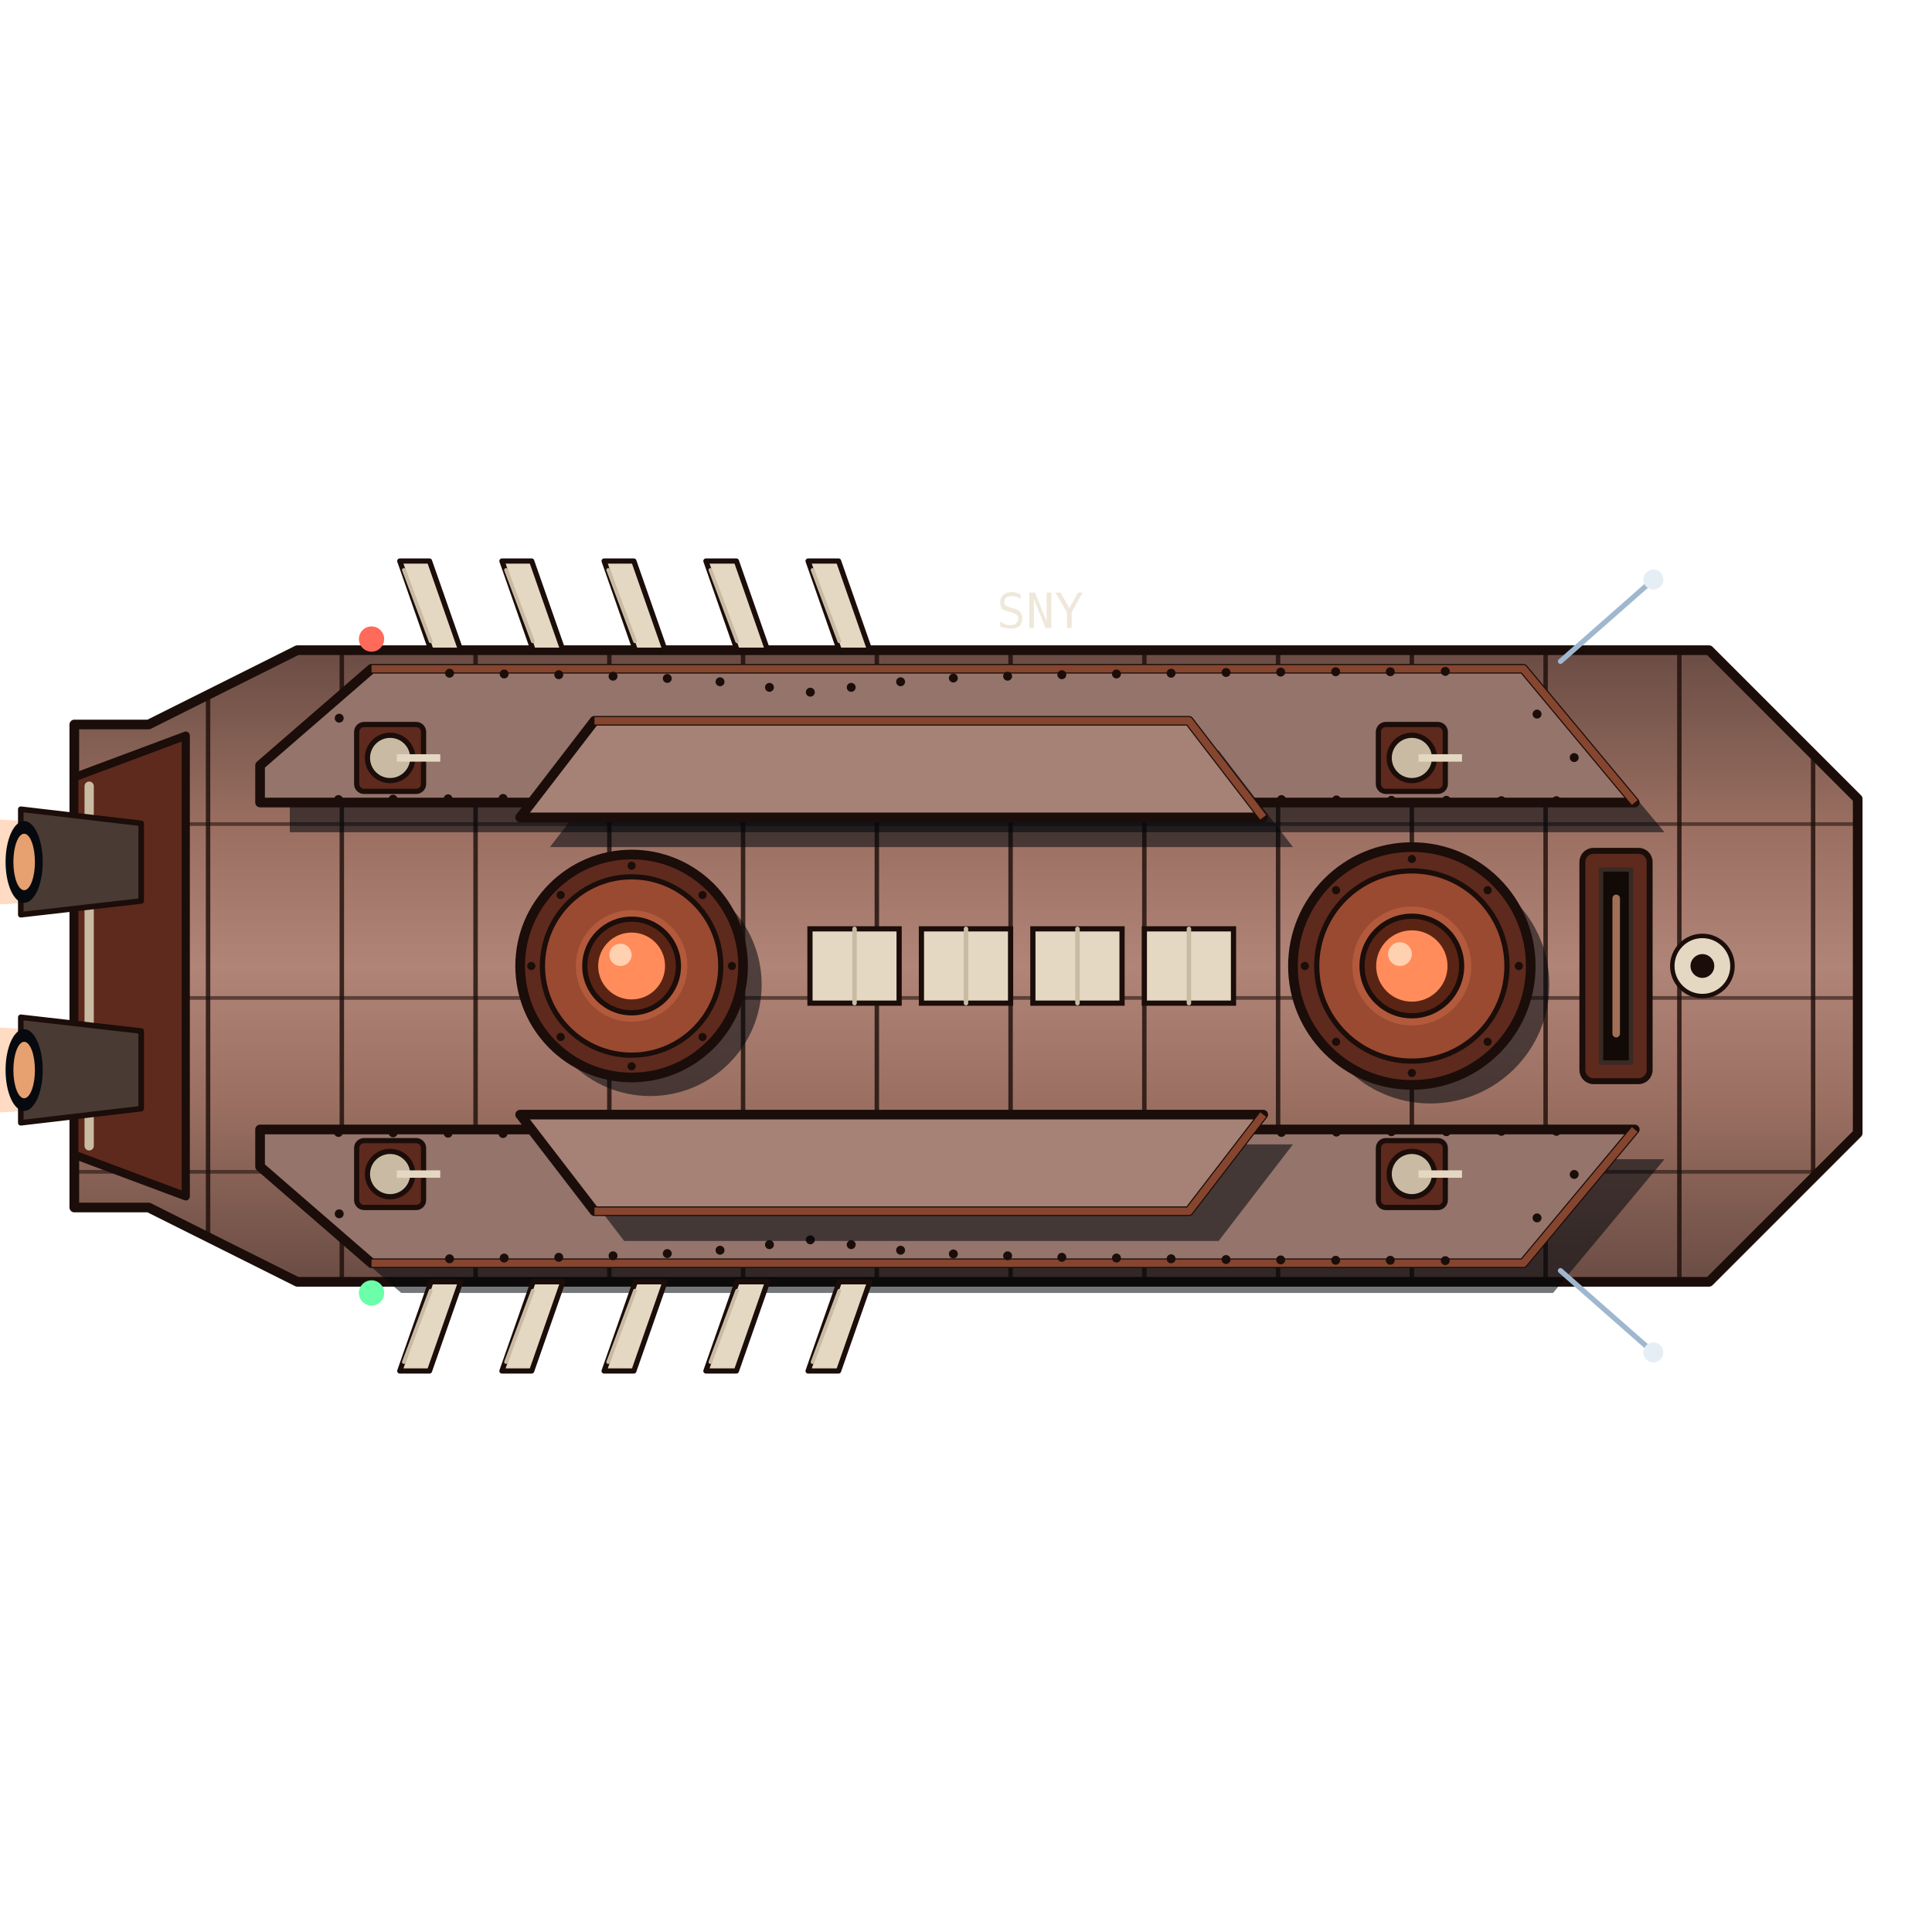
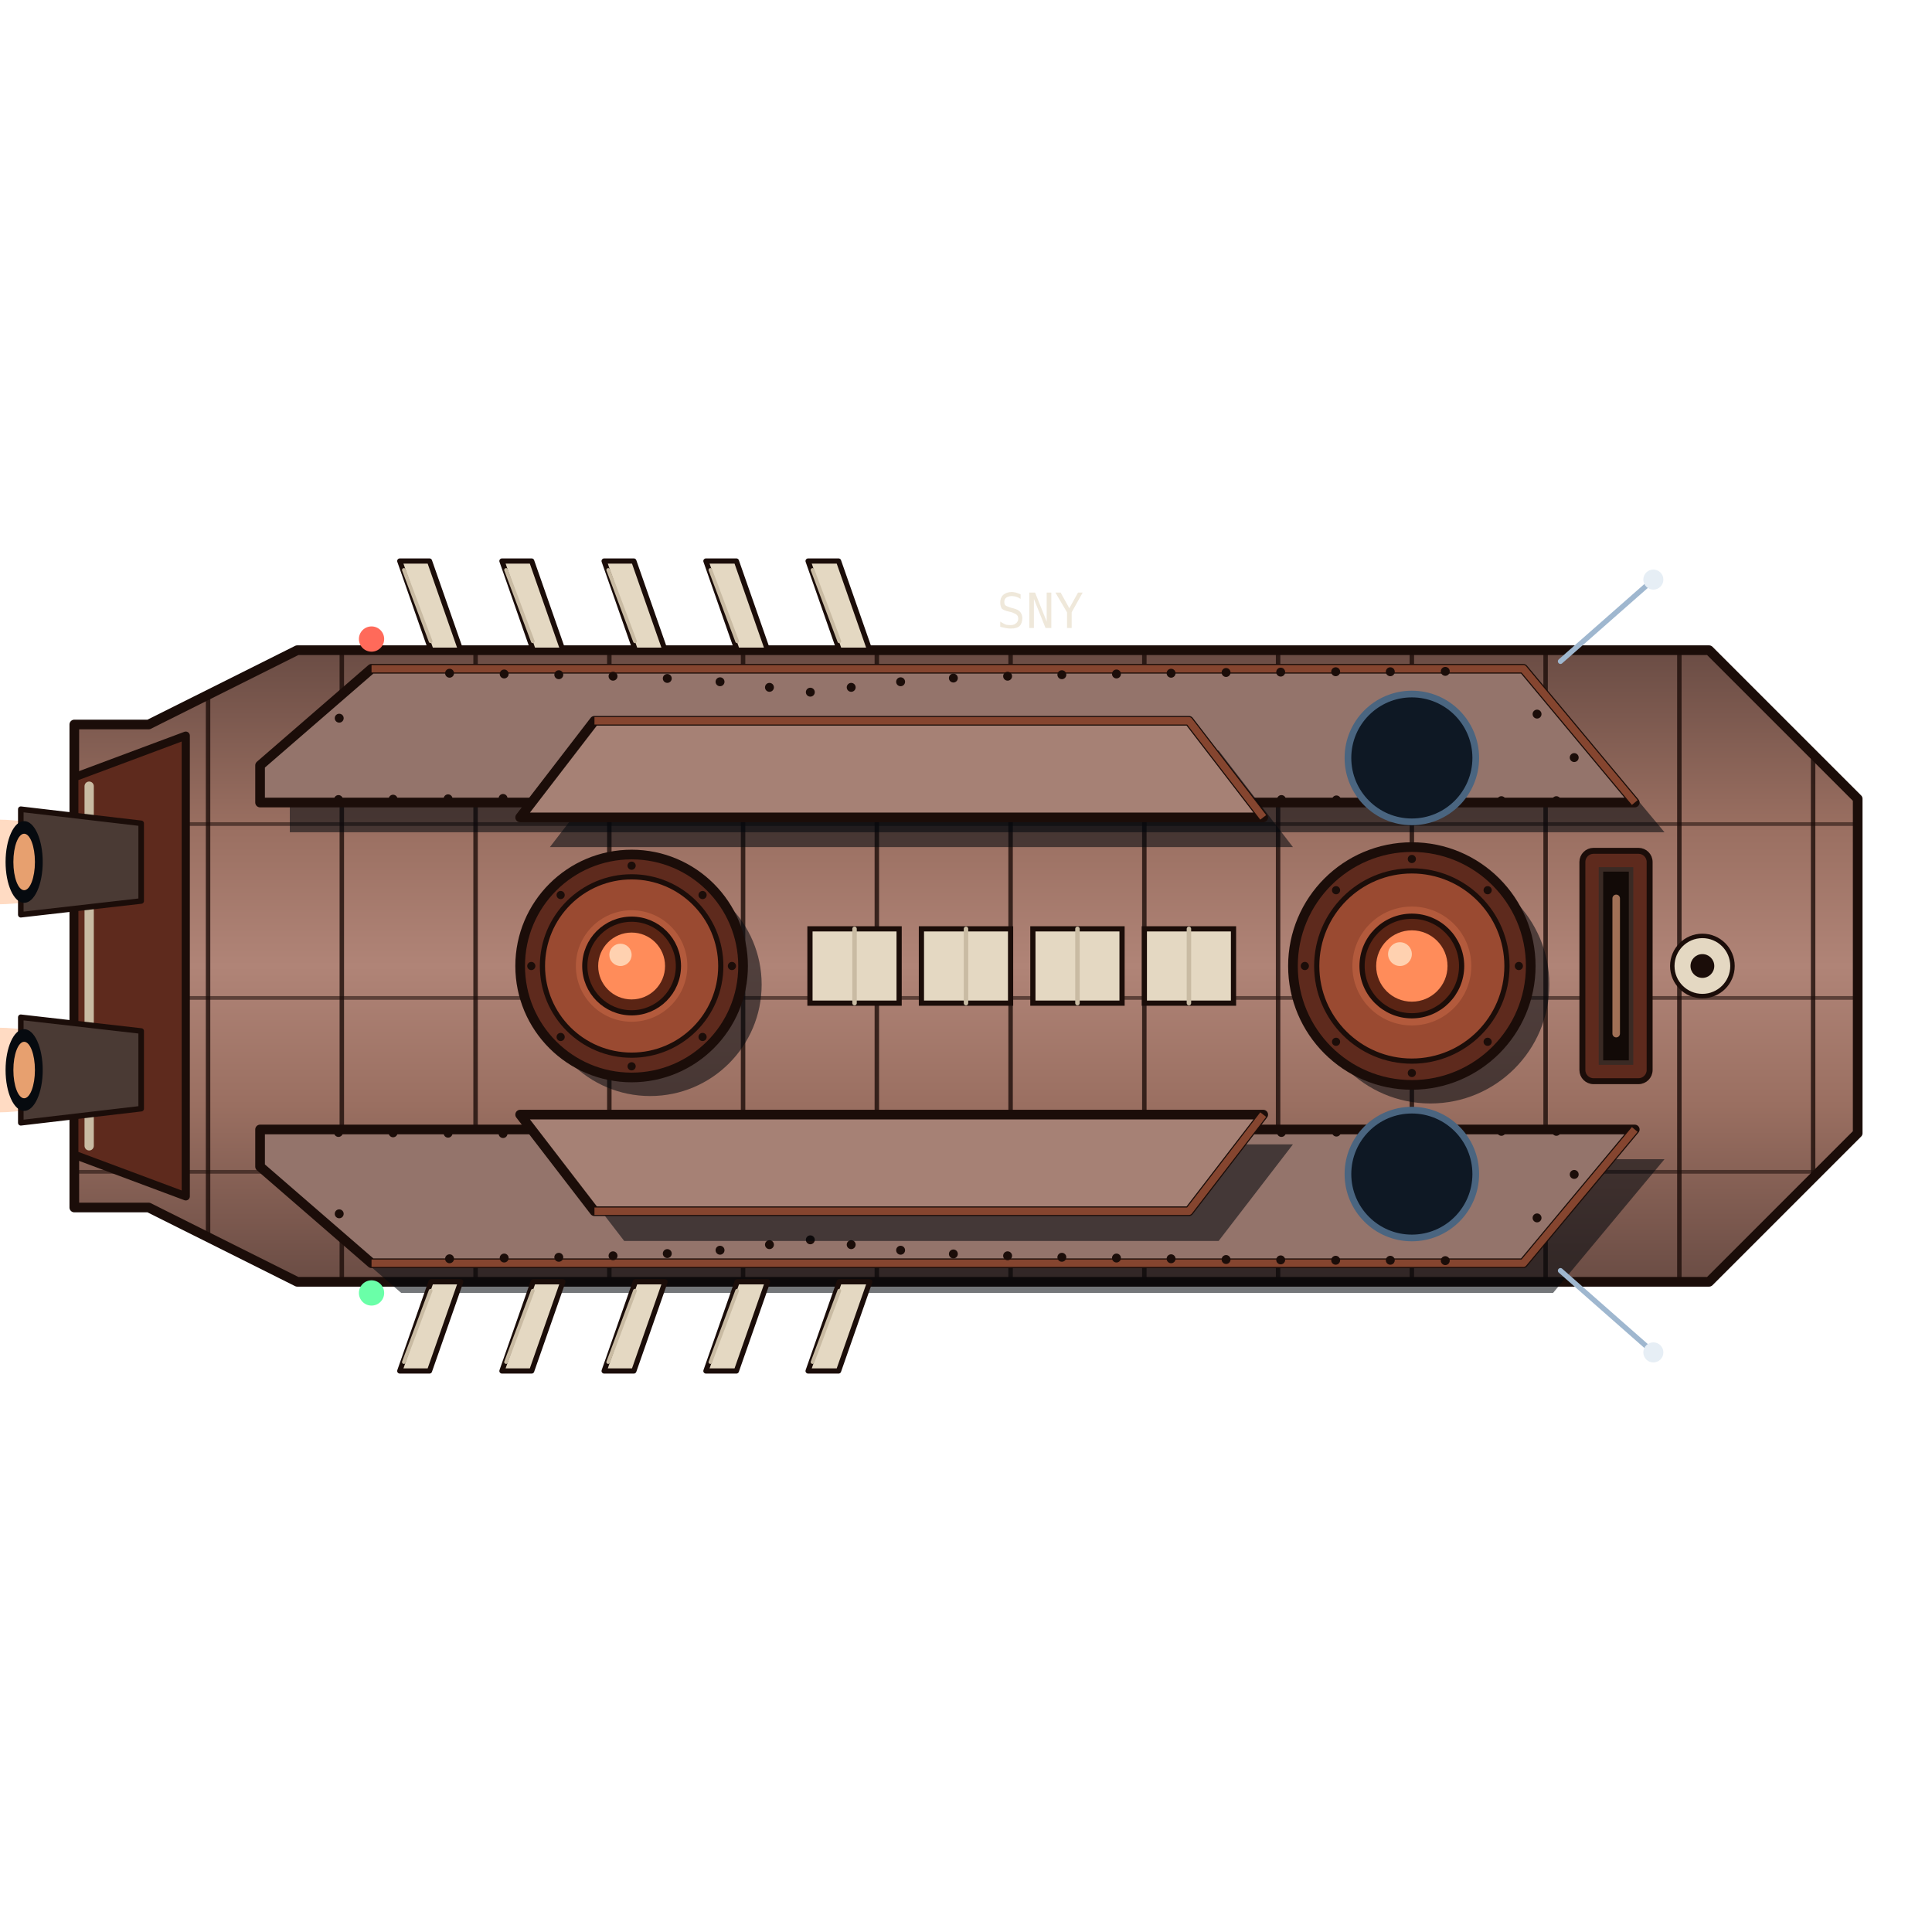
<svg xmlns="http://www.w3.org/2000/svg" viewBox="-26.00 -26.00 52.00 52.00">
  <defs>
    <linearGradient id="marsHullCiv" x1="0" y1="0" x2="0" y2="1">
      <stop offset="0" stop-color="#6a4c44" />
      <stop offset="0.28" stop-color="#9a6f61" />
      <stop offset="0.5" stop-color="#b08477" />
      <stop offset="0.72" stop-color="#9a6f61" />
      <stop offset="1" stop-color="#6a4c44" />
    </linearGradient>
  </defs>
  <ellipse cx="-26.09" cy="2.80" rx="2.47" ry="1.14" fill="#ffb07a" opacity="0.45" />
  <ellipse cx="-26.09" cy="-2.80" rx="2.47" ry="1.14" fill="#ffb07a" opacity="0.45" />
  <polygon points="24.00,-4.50 20.00,-8.50 -18.00,-8.50 -22.00,-6.50 -24.00,-6.50 -24.00,-5.00 -24.00,5.00 -24.00,6.50 -22.00,6.50 -18.00,8.50 20.00,8.50 24.00,4.50" fill="url(#marsHullCiv)" stroke="#1b0d09" stroke-width="0.26" stroke-linejoin="round" />
  <clipPath id="c-ser-phobos-1">
    <polygon points="24.00,-4.50 20.00,-8.50 -18.00,-8.50 -22.00,-6.50 -24.00,-6.50 -24.00,-5.00 -24.00,5.00 -24.00,6.50 -22.00,6.50 -18.00,8.50 20.00,8.50 24.00,4.50" />
  </clipPath>
  <g clip-path="url(#c-ser-phobos-1)">
    <line x1="-20.40" y1="-8.50" x2="-20.40" y2="8.50" stroke="#1b0d09" stroke-width="0.12" stroke-linecap="round" opacity="0.8" />
    <line x1="-16.80" y1="-8.50" x2="-16.80" y2="8.50" stroke="#1b0d09" stroke-width="0.12" stroke-linecap="round" opacity="0.8" />
    <line x1="-13.20" y1="-8.50" x2="-13.20" y2="8.50" stroke="#1b0d09" stroke-width="0.12" stroke-linecap="round" opacity="0.8" />
    <line x1="-9.60" y1="-8.50" x2="-9.60" y2="8.50" stroke="#1b0d09" stroke-width="0.12" stroke-linecap="round" opacity="0.8" />
    <line x1="-6.00" y1="-8.50" x2="-6.00" y2="8.50" stroke="#1b0d09" stroke-width="0.12" stroke-linecap="round" opacity="0.8" />
    <line x1="-2.40" y1="-8.50" x2="-2.40" y2="8.50" stroke="#1b0d09" stroke-width="0.12" stroke-linecap="round" opacity="0.8" />
    <line x1="1.20" y1="-8.50" x2="1.20" y2="8.50" stroke="#1b0d09" stroke-width="0.12" stroke-linecap="round" opacity="0.8" />
    <line x1="4.80" y1="-8.50" x2="4.80" y2="8.50" stroke="#1b0d09" stroke-width="0.12" stroke-linecap="round" opacity="0.8" />
    <line x1="8.40" y1="-8.50" x2="8.40" y2="8.50" stroke="#1b0d09" stroke-width="0.12" stroke-linecap="round" opacity="0.8" />
    <line x1="12.00" y1="-8.50" x2="12.00" y2="8.50" stroke="#1b0d09" stroke-width="0.12" stroke-linecap="round" opacity="0.8" />
    <line x1="15.60" y1="-8.50" x2="15.60" y2="8.50" stroke="#1b0d09" stroke-width="0.12" stroke-linecap="round" opacity="0.8" />
    <line x1="19.20" y1="-8.50" x2="19.20" y2="8.50" stroke="#1b0d09" stroke-width="0.12" stroke-linecap="round" opacity="0.8" />
    <line x1="22.80" y1="-8.50" x2="22.80" y2="8.50" stroke="#1b0d09" stroke-width="0.12" stroke-linecap="round" opacity="0.8" />
    <line x1="-24.00" y1="-3.82" x2="24.00" y2="-3.82" stroke="#1b0d09" stroke-width="0.1" stroke-linecap="round" opacity="0.55" />
    <line x1="-24.00" y1="0.86" x2="24.00" y2="0.86" stroke="#1b0d09" stroke-width="0.1" stroke-linecap="round" opacity="0.55" />
    <line x1="-24.00" y1="5.54" x2="24.00" y2="5.54" stroke="#1b0d09" stroke-width="0.1" stroke-linecap="round" opacity="0.55" />
  </g>
  <polygon points="18.80,-3.60 15.80,-7.20 -15.20,-7.20 -18.20,-4.60 -18.20,-3.60" fill="rgba(3,8,14,0.55)" stroke="none" stroke-width="0" stroke-linejoin="round" />
  <polygon points="18.00,-4.40 15.00,-8.00 -16.00,-8.00 -19.00,-5.40 -19.00,-4.40" fill="#94746b" stroke="#1b0d09" stroke-width="0.26" stroke-linejoin="round" />
  <polyline points="18.00,-4.40 15.00,-8.00 -16.00,-8.00" fill="none" stroke="#b25d3e" stroke-width="0.2" opacity="0.7" stroke-linejoin="round" />
  <circle cx="16.37" cy="-5.61" r="0.12" fill="#1b0d09" stroke="none" stroke-width="0" />
  <circle cx="15.37" cy="-6.78" r="0.12" fill="#1b0d09" stroke="none" stroke-width="0" />
  <circle cx="12.90" cy="-7.93" r="0.12" fill="#1b0d09" stroke="none" stroke-width="0" />
  <circle cx="11.42" cy="-7.92" r="0.12" fill="#1b0d09" stroke="none" stroke-width="0" />
  <circle cx="9.95" cy="-7.92" r="0.12" fill="#1b0d09" stroke="none" stroke-width="0" />
  <circle cx="8.47" cy="-7.91" r="0.12" fill="#1b0d09" stroke="none" stroke-width="0" />
  <circle cx="7.00" cy="-7.90" r="0.12" fill="#1b0d09" stroke="none" stroke-width="0" />
  <circle cx="5.52" cy="-7.88" r="0.12" fill="#1b0d09" stroke="none" stroke-width="0" />
  <circle cx="4.05" cy="-7.86" r="0.12" fill="#1b0d09" stroke="none" stroke-width="0" />
  <circle cx="2.58" cy="-7.84" r="0.12" fill="#1b0d09" stroke="none" stroke-width="0" />
  <circle cx="1.12" cy="-7.80" r="0.12" fill="#1b0d09" stroke="none" stroke-width="0" />
  <circle cx="-0.34" cy="-7.75" r="0.12" fill="#1b0d09" stroke="none" stroke-width="0" />
  <circle cx="-1.76" cy="-7.65" r="0.12" fill="#1b0d09" stroke="none" stroke-width="0" />
  <circle cx="-3.09" cy="-7.50" r="0.12" fill="#1b0d09" stroke="none" stroke-width="0" />
  <circle cx="-4.19" cy="-7.37" r="0.12" fill="#1b0d09" stroke="none" stroke-width="0" />
  <circle cx="-5.29" cy="-7.50" r="0.12" fill="#1b0d09" stroke="none" stroke-width="0" />
  <circle cx="-6.62" cy="-7.65" r="0.12" fill="#1b0d09" stroke="none" stroke-width="0" />
  <circle cx="-8.04" cy="-7.74" r="0.12" fill="#1b0d09" stroke="none" stroke-width="0" />
  <circle cx="-9.50" cy="-7.80" r="0.12" fill="#1b0d09" stroke="none" stroke-width="0" />
  <circle cx="-10.96" cy="-7.84" r="0.12" fill="#1b0d09" stroke="none" stroke-width="0" />
  <circle cx="-12.43" cy="-7.86" r="0.12" fill="#1b0d09" stroke="none" stroke-width="0" />
  <circle cx="-13.90" cy="-7.88" r="0.12" fill="#1b0d09" stroke="none" stroke-width="0" />
  <circle cx="-16.87" cy="-6.67" r="0.12" fill="#1b0d09" stroke="none" stroke-width="0" />
  <circle cx="-16.89" cy="-4.48" r="0.12" fill="#1b0d09" stroke="none" stroke-width="0" />
  <circle cx="-15.42" cy="-4.49" r="0.12" fill="#1b0d09" stroke="none" stroke-width="0" />
  <circle cx="-13.94" cy="-4.50" r="0.12" fill="#1b0d09" stroke="none" stroke-width="0" />
  <circle cx="-12.46" cy="-4.51" r="0.12" fill="#1b0d09" stroke="none" stroke-width="0" />
  <circle cx="-10.98" cy="-4.54" r="0.12" fill="#1b0d09" stroke="none" stroke-width="0" />
  <circle cx="-9.51" cy="-4.57" r="0.12" fill="#1b0d09" stroke="none" stroke-width="0" />
  <circle cx="-8.05" cy="-4.62" r="0.12" fill="#1b0d09" stroke="none" stroke-width="0" />
  <circle cx="-6.61" cy="-4.71" r="0.12" fill="#1b0d09" stroke="none" stroke-width="0" />
  <circle cx="-5.26" cy="-4.87" r="0.12" fill="#1b0d09" stroke="none" stroke-width="0" />
  <circle cx="-4.20" cy="-5.03" r="0.12" fill="#1b0d09" stroke="none" stroke-width="0" />
  <circle cx="-3.14" cy="-4.87" r="0.12" fill="#1b0d09" stroke="none" stroke-width="0" />
  <circle cx="-1.79" cy="-4.71" r="0.12" fill="#1b0d09" stroke="none" stroke-width="0" />
  <circle cx="-0.35" cy="-4.62" r="0.12" fill="#1b0d09" stroke="none" stroke-width="0" />
  <circle cx="1.11" cy="-4.57" r="0.12" fill="#1b0d09" stroke="none" stroke-width="0" />
  <circle cx="2.58" cy="-4.54" r="0.12" fill="#1b0d09" stroke="none" stroke-width="0" />
  <circle cx="4.06" cy="-4.51" r="0.12" fill="#1b0d09" stroke="none" stroke-width="0" />
  <circle cx="5.54" cy="-4.50" r="0.12" fill="#1b0d09" stroke="none" stroke-width="0" />
  <circle cx="7.02" cy="-4.49" r="0.12" fill="#1b0d09" stroke="none" stroke-width="0" />
  <circle cx="8.49" cy="-4.48" r="0.12" fill="#1b0d09" stroke="none" stroke-width="0" />
  <circle cx="9.97" cy="-4.47" r="0.12" fill="#1b0d09" stroke="none" stroke-width="0" />
  <circle cx="11.45" cy="-4.46" r="0.12" fill="#1b0d09" stroke="none" stroke-width="0" />
  <circle cx="12.93" cy="-4.46" r="0.12" fill="#1b0d09" stroke="none" stroke-width="0" />
  <circle cx="14.41" cy="-4.45" r="0.12" fill="#1b0d09" stroke="none" stroke-width="0" />
  <circle cx="15.89" cy="-4.45" r="0.12" fill="#1b0d09" stroke="none" stroke-width="0" />
  <polygon points="8.80,-3.20 6.80,-5.80 -9.20,-5.80 -11.20,-3.20" fill="rgba(3,8,14,0.55)" stroke="none" stroke-width="0" stroke-linejoin="round" />
  <polygon points="8.00,-4.00 6.00,-6.60 -10.00,-6.60 -12.00,-4.00" fill="#a68175" stroke="#1b0d09" stroke-width="0.26" stroke-linejoin="round" />
  <polyline points="8.00,-4.00 6.00,-6.60 -10.00,-6.60" fill="none" stroke="#b25d3e" stroke-width="0.2" opacity="0.7" stroke-linejoin="round" />
  <polygon points="-14.40,-8.50 -13.60,-8.50 -14.44,-10.90 -15.24,-10.90" fill="#e4d8c2" stroke="#1b0d09" stroke-width="0.14" stroke-linejoin="round" />
  <line x1="-14.41" y1="-8.74" x2="-15.13" y2="-10.66" stroke="#c9bba3" stroke-width="0.1" stroke-linecap="round" />
  <polygon points="-11.65,-8.50 -10.85,-8.50 -11.69,-10.90 -12.49,-10.90" fill="#e4d8c2" stroke="#1b0d09" stroke-width="0.14" stroke-linejoin="round" />
  <line x1="-11.66" y1="-8.74" x2="-12.38" y2="-10.66" stroke="#c9bba3" stroke-width="0.1" stroke-linecap="round" />
  <polygon points="-8.90,-8.50 -8.10,-8.50 -8.94,-10.90 -9.74,-10.90" fill="#e4d8c2" stroke="#1b0d09" stroke-width="0.14" stroke-linejoin="round" />
  <line x1="-8.91" y1="-8.74" x2="-9.63" y2="-10.66" stroke="#c9bba3" stroke-width="0.1" stroke-linecap="round" />
  <polygon points="-6.16,-8.50 -5.34,-8.50 -6.18,-10.90 -7.00,-10.90" fill="#e4d8c2" stroke="#1b0d09" stroke-width="0.14" stroke-linejoin="round" />
  <line x1="-6.16" y1="-8.74" x2="-6.88" y2="-10.66" stroke="#c9bba3" stroke-width="0.1" stroke-linecap="round" />
  <polygon points="-3.41,-8.50 -2.59,-8.50 -3.43,-10.90 -4.25,-10.90" fill="#e4d8c2" stroke="#1b0d09" stroke-width="0.14" stroke-linejoin="round" />
  <line x1="-3.41" y1="-8.74" x2="-4.13" y2="-10.66" stroke="#c9bba3" stroke-width="0.1" stroke-linecap="round" />
-   <rect x="11.10" y="-6.50" width="1.80" height="1.80" rx="0.2" fill="#5e2a1d" stroke="#1b0d09" stroke-width="0.14" />
-   <circle cx="12.00" cy="-5.60" r="0.61" fill="#c9bba3" stroke="#1b0d09" stroke-width="0.14" />
-   <rect x="12.18" y="-5.70" width="1.17" height="0.20" rx="0.0" fill="#e4d8c2" stroke="none" stroke-width="0" />
-   <rect x="-16.40" y="-6.50" width="1.80" height="1.80" rx="0.2" fill="#5e2a1d" stroke="#1b0d09" stroke-width="0.14" />
-   <circle cx="-15.50" cy="-5.60" r="0.61" fill="#c9bba3" stroke="#1b0d09" stroke-width="0.14" />
-   <rect x="-15.32" y="-5.70" width="1.17" height="0.20" rx="0.0" fill="#e4d8c2" stroke="none" stroke-width="0" />
+   <circle cx="12.00" cy="-5.60" r="1.72" fill="#0e1824" stroke="#4a6580" stroke-width="0.18" />
  <polygon points="18.80,5.20 15.80,8.80 -15.20,8.80 -18.20,6.20 -18.20,5.20" fill="rgba(3,8,14,0.55)" stroke="none" stroke-width="0" stroke-linejoin="round" />
  <polygon points="18.00,4.40 15.00,8.00 -16.00,8.00 -19.00,5.40 -19.00,4.40" fill="#94746b" stroke="#1b0d09" stroke-width="0.26" stroke-linejoin="round" />
  <polyline points="18.00,4.40 15.00,8.00 -16.00,8.00" fill="none" stroke="#b25d3e" stroke-width="0.2" opacity="0.7" stroke-linejoin="round" />
  <circle cx="16.37" cy="5.61" r="0.12" fill="#1b0d09" stroke="none" stroke-width="0" />
  <circle cx="15.37" cy="6.78" r="0.12" fill="#1b0d09" stroke="none" stroke-width="0" />
  <circle cx="12.90" cy="7.93" r="0.12" fill="#1b0d09" stroke="none" stroke-width="0" />
  <circle cx="11.42" cy="7.92" r="0.12" fill="#1b0d09" stroke="none" stroke-width="0" />
  <circle cx="9.95" cy="7.92" r="0.12" fill="#1b0d09" stroke="none" stroke-width="0" />
  <circle cx="8.47" cy="7.91" r="0.12" fill="#1b0d09" stroke="none" stroke-width="0" />
  <circle cx="7.00" cy="7.90" r="0.12" fill="#1b0d09" stroke="none" stroke-width="0" />
  <circle cx="5.52" cy="7.88" r="0.12" fill="#1b0d09" stroke="none" stroke-width="0" />
  <circle cx="4.05" cy="7.86" r="0.12" fill="#1b0d09" stroke="none" stroke-width="0" />
  <circle cx="2.58" cy="7.84" r="0.12" fill="#1b0d09" stroke="none" stroke-width="0" />
  <circle cx="1.12" cy="7.80" r="0.12" fill="#1b0d09" stroke="none" stroke-width="0" />
  <circle cx="-0.34" cy="7.75" r="0.12" fill="#1b0d09" stroke="none" stroke-width="0" />
  <circle cx="-1.76" cy="7.65" r="0.12" fill="#1b0d09" stroke="none" stroke-width="0" />
  <circle cx="-3.09" cy="7.50" r="0.12" fill="#1b0d09" stroke="none" stroke-width="0" />
  <circle cx="-4.19" cy="7.37" r="0.12" fill="#1b0d09" stroke="none" stroke-width="0" />
  <circle cx="-5.29" cy="7.50" r="0.12" fill="#1b0d09" stroke="none" stroke-width="0" />
  <circle cx="-6.62" cy="7.65" r="0.12" fill="#1b0d09" stroke="none" stroke-width="0" />
  <circle cx="-8.04" cy="7.74" r="0.12" fill="#1b0d09" stroke="none" stroke-width="0" />
  <circle cx="-9.50" cy="7.80" r="0.12" fill="#1b0d09" stroke="none" stroke-width="0" />
  <circle cx="-10.96" cy="7.84" r="0.12" fill="#1b0d09" stroke="none" stroke-width="0" />
  <circle cx="-12.43" cy="7.86" r="0.12" fill="#1b0d09" stroke="none" stroke-width="0" />
  <circle cx="-13.90" cy="7.88" r="0.12" fill="#1b0d09" stroke="none" stroke-width="0" />
  <circle cx="-16.87" cy="6.67" r="0.12" fill="#1b0d09" stroke="none" stroke-width="0" />
  <circle cx="-16.89" cy="4.48" r="0.12" fill="#1b0d09" stroke="none" stroke-width="0" />
  <circle cx="-15.42" cy="4.49" r="0.12" fill="#1b0d09" stroke="none" stroke-width="0" />
  <circle cx="-13.94" cy="4.50" r="0.12" fill="#1b0d09" stroke="none" stroke-width="0" />
  <circle cx="-12.46" cy="4.51" r="0.12" fill="#1b0d09" stroke="none" stroke-width="0" />
  <circle cx="-10.98" cy="4.54" r="0.12" fill="#1b0d09" stroke="none" stroke-width="0" />
  <circle cx="-9.51" cy="4.57" r="0.12" fill="#1b0d09" stroke="none" stroke-width="0" />
  <circle cx="-8.05" cy="4.62" r="0.12" fill="#1b0d09" stroke="none" stroke-width="0" />
  <circle cx="-6.61" cy="4.71" r="0.12" fill="#1b0d09" stroke="none" stroke-width="0" />
  <circle cx="-5.26" cy="4.87" r="0.12" fill="#1b0d09" stroke="none" stroke-width="0" />
  <circle cx="-4.20" cy="5.03" r="0.12" fill="#1b0d09" stroke="none" stroke-width="0" />
  <circle cx="-3.14" cy="4.87" r="0.12" fill="#1b0d09" stroke="none" stroke-width="0" />
  <circle cx="-1.79" cy="4.71" r="0.12" fill="#1b0d09" stroke="none" stroke-width="0" />
  <circle cx="-0.35" cy="4.62" r="0.12" fill="#1b0d09" stroke="none" stroke-width="0" />
  <circle cx="1.11" cy="4.57" r="0.12" fill="#1b0d09" stroke="none" stroke-width="0" />
  <circle cx="2.58" cy="4.54" r="0.12" fill="#1b0d09" stroke="none" stroke-width="0" />
  <circle cx="4.06" cy="4.51" r="0.12" fill="#1b0d09" stroke="none" stroke-width="0" />
  <circle cx="5.54" cy="4.50" r="0.12" fill="#1b0d09" stroke="none" stroke-width="0" />
  <circle cx="7.02" cy="4.49" r="0.12" fill="#1b0d09" stroke="none" stroke-width="0" />
  <circle cx="8.49" cy="4.48" r="0.12" fill="#1b0d09" stroke="none" stroke-width="0" />
  <circle cx="9.97" cy="4.47" r="0.12" fill="#1b0d09" stroke="none" stroke-width="0" />
  <circle cx="11.45" cy="4.46" r="0.12" fill="#1b0d09" stroke="none" stroke-width="0" />
  <circle cx="12.93" cy="4.46" r="0.12" fill="#1b0d09" stroke="none" stroke-width="0" />
  <circle cx="14.41" cy="4.45" r="0.12" fill="#1b0d09" stroke="none" stroke-width="0" />
  <circle cx="15.89" cy="4.45" r="0.12" fill="#1b0d09" stroke="none" stroke-width="0" />
  <polygon points="8.80,4.80 6.80,7.40 -9.20,7.40 -11.20,4.80" fill="rgba(3,8,14,0.55)" stroke="none" stroke-width="0" stroke-linejoin="round" />
  <polygon points="8.00,4.00 6.00,6.60 -10.00,6.60 -12.00,4.00" fill="#a68175" stroke="#1b0d09" stroke-width="0.26" stroke-linejoin="round" />
  <polyline points="8.00,4.00 6.00,6.60 -10.00,6.60" fill="none" stroke="#b25d3e" stroke-width="0.2" opacity="0.7" stroke-linejoin="round" />
  <polygon points="-14.40,8.50 -13.60,8.50 -14.44,10.90 -15.24,10.90" fill="#e4d8c2" stroke="#1b0d09" stroke-width="0.14" stroke-linejoin="round" />
  <line x1="-14.41" y1="8.74" x2="-15.13" y2="10.66" stroke="#c9bba3" stroke-width="0.1" stroke-linecap="round" />
  <polygon points="-11.65,8.50 -10.85,8.50 -11.69,10.90 -12.49,10.90" fill="#e4d8c2" stroke="#1b0d09" stroke-width="0.14" stroke-linejoin="round" />
  <line x1="-11.66" y1="8.74" x2="-12.38" y2="10.66" stroke="#c9bba3" stroke-width="0.1" stroke-linecap="round" />
  <polygon points="-8.90,8.50 -8.10,8.50 -8.94,10.90 -9.74,10.90" fill="#e4d8c2" stroke="#1b0d09" stroke-width="0.14" stroke-linejoin="round" />
  <line x1="-8.91" y1="8.74" x2="-9.63" y2="10.66" stroke="#c9bba3" stroke-width="0.1" stroke-linecap="round" />
  <polygon points="-6.16,8.50 -5.34,8.50 -6.18,10.90 -7.00,10.90" fill="#e4d8c2" stroke="#1b0d09" stroke-width="0.14" stroke-linejoin="round" />
  <line x1="-6.16" y1="8.74" x2="-6.88" y2="10.66" stroke="#c9bba3" stroke-width="0.1" stroke-linecap="round" />
  <polygon points="-3.41,8.50 -2.59,8.50 -3.43,10.90 -4.25,10.90" fill="#e4d8c2" stroke="#1b0d09" stroke-width="0.14" stroke-linejoin="round" />
  <line x1="-3.41" y1="8.74" x2="-4.13" y2="10.66" stroke="#c9bba3" stroke-width="0.1" stroke-linecap="round" />
-   <rect x="11.10" y="4.70" width="1.80" height="1.80" rx="0.2" fill="#5e2a1d" stroke="#1b0d09" stroke-width="0.14" />
-   <circle cx="12.00" cy="5.60" r="0.61" fill="#c9bba3" stroke="#1b0d09" stroke-width="0.14" />
-   <rect x="12.18" y="5.50" width="1.17" height="0.20" rx="0.0" fill="#e4d8c2" stroke="none" stroke-width="0" />
-   <rect x="-16.40" y="4.70" width="1.80" height="1.80" rx="0.2" fill="#5e2a1d" stroke="#1b0d09" stroke-width="0.14" />
-   <circle cx="-15.50" cy="5.60" r="0.61" fill="#c9bba3" stroke="#1b0d09" stroke-width="0.14" />
-   <rect x="-15.32" y="5.50" width="1.17" height="0.20" rx="0.0" fill="#e4d8c2" stroke="none" stroke-width="0" />
+   <circle cx="12.00" cy="5.60" r="1.72" fill="#0e1824" stroke="#4a6580" stroke-width="0.18" />
  <polygon points="-21.00,-6.20 -24.00,-5.08 -24.00,5.08 -21.00,6.20" fill="#5e2a1d" stroke="#1b0d09" stroke-width="0.22" stroke-linejoin="round" />
  <line x1="-23.60" y1="-4.84" x2="-23.60" y2="4.84" stroke="#c9bba3" stroke-width="0.25" stroke-linecap="round" />
  <polygon points="-22.20,-3.84 -25.44,-4.22 -25.44,-1.38 -22.20,-1.75" fill="#4a3a34" stroke="#1b0d09" stroke-width="0.15" stroke-linejoin="round" />
  <ellipse cx="-25.35" cy="-2.80" rx="0.50" ry="1.10" fill="#060a0f" />
  <ellipse cx="-25.35" cy="-2.80" rx="0.29" ry="0.76" fill="#ffb07a" opacity="0.9" />
  <polygon points="-22.20,1.75 -25.44,1.38 -25.44,4.22 -22.20,3.84" fill="#4a3a34" stroke="#1b0d09" stroke-width="0.15" stroke-linejoin="round" />
  <ellipse cx="-25.35" cy="2.80" rx="0.50" ry="1.10" fill="#060a0f" />
  <ellipse cx="-25.35" cy="2.80" rx="0.29" ry="0.76" fill="#ffb07a" opacity="0.9" />
  <rect x="-4.20" y="-1.00" width="2.40" height="2.00" rx="0.0" fill="#e4d8c2" stroke="#1b0d09" stroke-width="0.14" />
  <line x1="-3.00" y1="-1.00" x2="-3.00" y2="1.00" stroke="#c9bba3" stroke-width="0.12" stroke-linecap="round" />
  <rect x="-1.20" y="-1.00" width="2.40" height="2.00" rx="0.0" fill="#e4d8c2" stroke="#1b0d09" stroke-width="0.14" />
  <line x1="0.00" y1="-1.00" x2="0.00" y2="1.00" stroke="#c9bba3" stroke-width="0.12" stroke-linecap="round" />
  <rect x="1.80" y="-1.00" width="2.40" height="2.00" rx="0.0" fill="#e4d8c2" stroke="#1b0d09" stroke-width="0.14" />
  <line x1="3.00" y1="-1.00" x2="3.00" y2="1.00" stroke="#c9bba3" stroke-width="0.12" stroke-linecap="round" />
  <rect x="4.80" y="-1.00" width="2.40" height="2.00" rx="0.0" fill="#e4d8c2" stroke="#1b0d09" stroke-width="0.14" />
  <line x1="6.00" y1="-1.00" x2="6.00" y2="1.00" stroke="#c9bba3" stroke-width="0.12" stroke-linecap="round" />
  <circle cx="12.50" cy="0.50" r="3.20" fill="rgba(3,8,14,0.55)" stroke="none" stroke-width="0" />
  <circle cx="12.00" cy="0.00" r="3.20" fill="#5e2a1d" stroke="#1b0d09" stroke-width="0.26" />
  <circle cx="12.00" cy="0.00" r="2.56" fill="#9a4a31" stroke="#1b0d09" stroke-width="0.14" />
  <circle cx="14.88" cy="0.00" r="0.11" fill="#1b0d09" stroke="none" stroke-width="0" />
  <circle cx="14.04" cy="2.04" r="0.11" fill="#1b0d09" stroke="none" stroke-width="0" />
  <circle cx="12.00" cy="2.88" r="0.11" fill="#1b0d09" stroke="none" stroke-width="0" />
  <circle cx="9.96" cy="2.04" r="0.11" fill="#1b0d09" stroke="none" stroke-width="0" />
  <circle cx="9.12" cy="0.00" r="0.11" fill="#1b0d09" stroke="none" stroke-width="0" />
  <circle cx="9.96" cy="-2.04" r="0.11" fill="#1b0d09" stroke="none" stroke-width="0" />
  <circle cx="12.00" cy="-2.88" r="0.11" fill="#1b0d09" stroke="none" stroke-width="0" />
  <circle cx="14.04" cy="-2.04" r="0.11" fill="#1b0d09" stroke="none" stroke-width="0" />
  <circle cx="12.00" cy="0.00" r="1.60" fill="#ff8c5a" stroke="none" stroke-width="0" opacity="0.25" />
  <circle cx="12.00" cy="0.00" r="1.34" fill="#5a2414" stroke="#1b0d09" stroke-width="0.14" />
  <circle cx="12.00" cy="0.00" r="0.96" fill="#ff8c5a" stroke="none" stroke-width="0" />
  <circle cx="11.68" cy="-0.32" r="0.32" fill="#ffd1b0" stroke="none" stroke-width="0" />
  <circle cx="-8.50" cy="0.50" r="3.00" fill="rgba(3,8,14,0.55)" stroke="none" stroke-width="0" />
  <circle cx="-9.00" cy="0.00" r="3.00" fill="#5e2a1d" stroke="#1b0d09" stroke-width="0.26" />
  <circle cx="-9.00" cy="0.00" r="2.40" fill="#9a4a31" stroke="#1b0d09" stroke-width="0.14" />
  <circle cx="-6.30" cy="0.00" r="0.11" fill="#1b0d09" stroke="none" stroke-width="0" />
  <circle cx="-7.09" cy="1.91" r="0.11" fill="#1b0d09" stroke="none" stroke-width="0" />
  <circle cx="-9.00" cy="2.70" r="0.11" fill="#1b0d09" stroke="none" stroke-width="0" />
  <circle cx="-10.91" cy="1.91" r="0.11" fill="#1b0d09" stroke="none" stroke-width="0" />
  <circle cx="-11.70" cy="0.00" r="0.11" fill="#1b0d09" stroke="none" stroke-width="0" />
  <circle cx="-10.91" cy="-1.91" r="0.11" fill="#1b0d09" stroke="none" stroke-width="0" />
  <circle cx="-9.00" cy="-2.70" r="0.11" fill="#1b0d09" stroke="none" stroke-width="0" />
  <circle cx="-7.09" cy="-1.91" r="0.11" fill="#1b0d09" stroke="none" stroke-width="0" />
  <circle cx="-9.00" cy="0.00" r="1.50" fill="#ff8c5a" stroke="none" stroke-width="0" opacity="0.25" />
  <circle cx="-9.00" cy="0.00" r="1.26" fill="#5a2414" stroke="#1b0d09" stroke-width="0.14" />
  <circle cx="-9.00" cy="0.00" r="0.90" fill="#ff8c5a" stroke="none" stroke-width="0" />
  <circle cx="-9.30" cy="-0.30" r="0.30" fill="#ffd1b0" stroke="none" stroke-width="0" />
  <rect x="16.59" y="-3.10" width="1.81" height="6.20" rx="0.3" fill="#5e2a1d" stroke="#1b0d09" stroke-width="0.16" />
  <rect x="17.09" y="-2.60" width="0.81" height="5.20" rx="0.0" fill="#120a07" stroke="#3a2a24" stroke-width="0.12" />
  <line x1="17.50" y1="-1.82" x2="17.50" y2="1.82" stroke="#ffb48a" stroke-width="0.203" stroke-linecap="round" opacity="0.6" />
  <line x1="16.00" y1="-8.20" x2="18.50" y2="-10.40" stroke="#9fb7cf" stroke-width="0.14" stroke-linecap="round" />
  <circle cx="18.50" cy="-10.40" r="0.27" fill="#e6eef5" stroke="none" stroke-width="0" />
  <line x1="16.00" y1="8.20" x2="18.50" y2="10.40" stroke="#9fb7cf" stroke-width="0.14" stroke-linecap="round" />
  <circle cx="18.50" cy="10.40" r="0.27" fill="#e6eef5" stroke="none" stroke-width="0" />
  <circle cx="19.82" cy="0.00" r="0.81" fill="#e4d8c2" stroke="#1b0d09" stroke-width="0.12" />
  <circle cx="19.82" cy="0.00" r="0.32" fill="#1b0d09" stroke="none" stroke-width="0" />
  <text x="2.00" y="-9.10" font-family="IBM Plex Mono, monospace" font-size="1.30" fill="#e4d8c2" opacity="0.6" text-anchor="middle">SNY</text>
  <circle cx="-16.00" cy="-8.80" r="0.34" fill="#ff6a5a" stroke="none" stroke-width="0" />
  <circle cx="-16.00" cy="8.80" r="0.34" fill="#6affa8" stroke="none" stroke-width="0" />
</svg>
